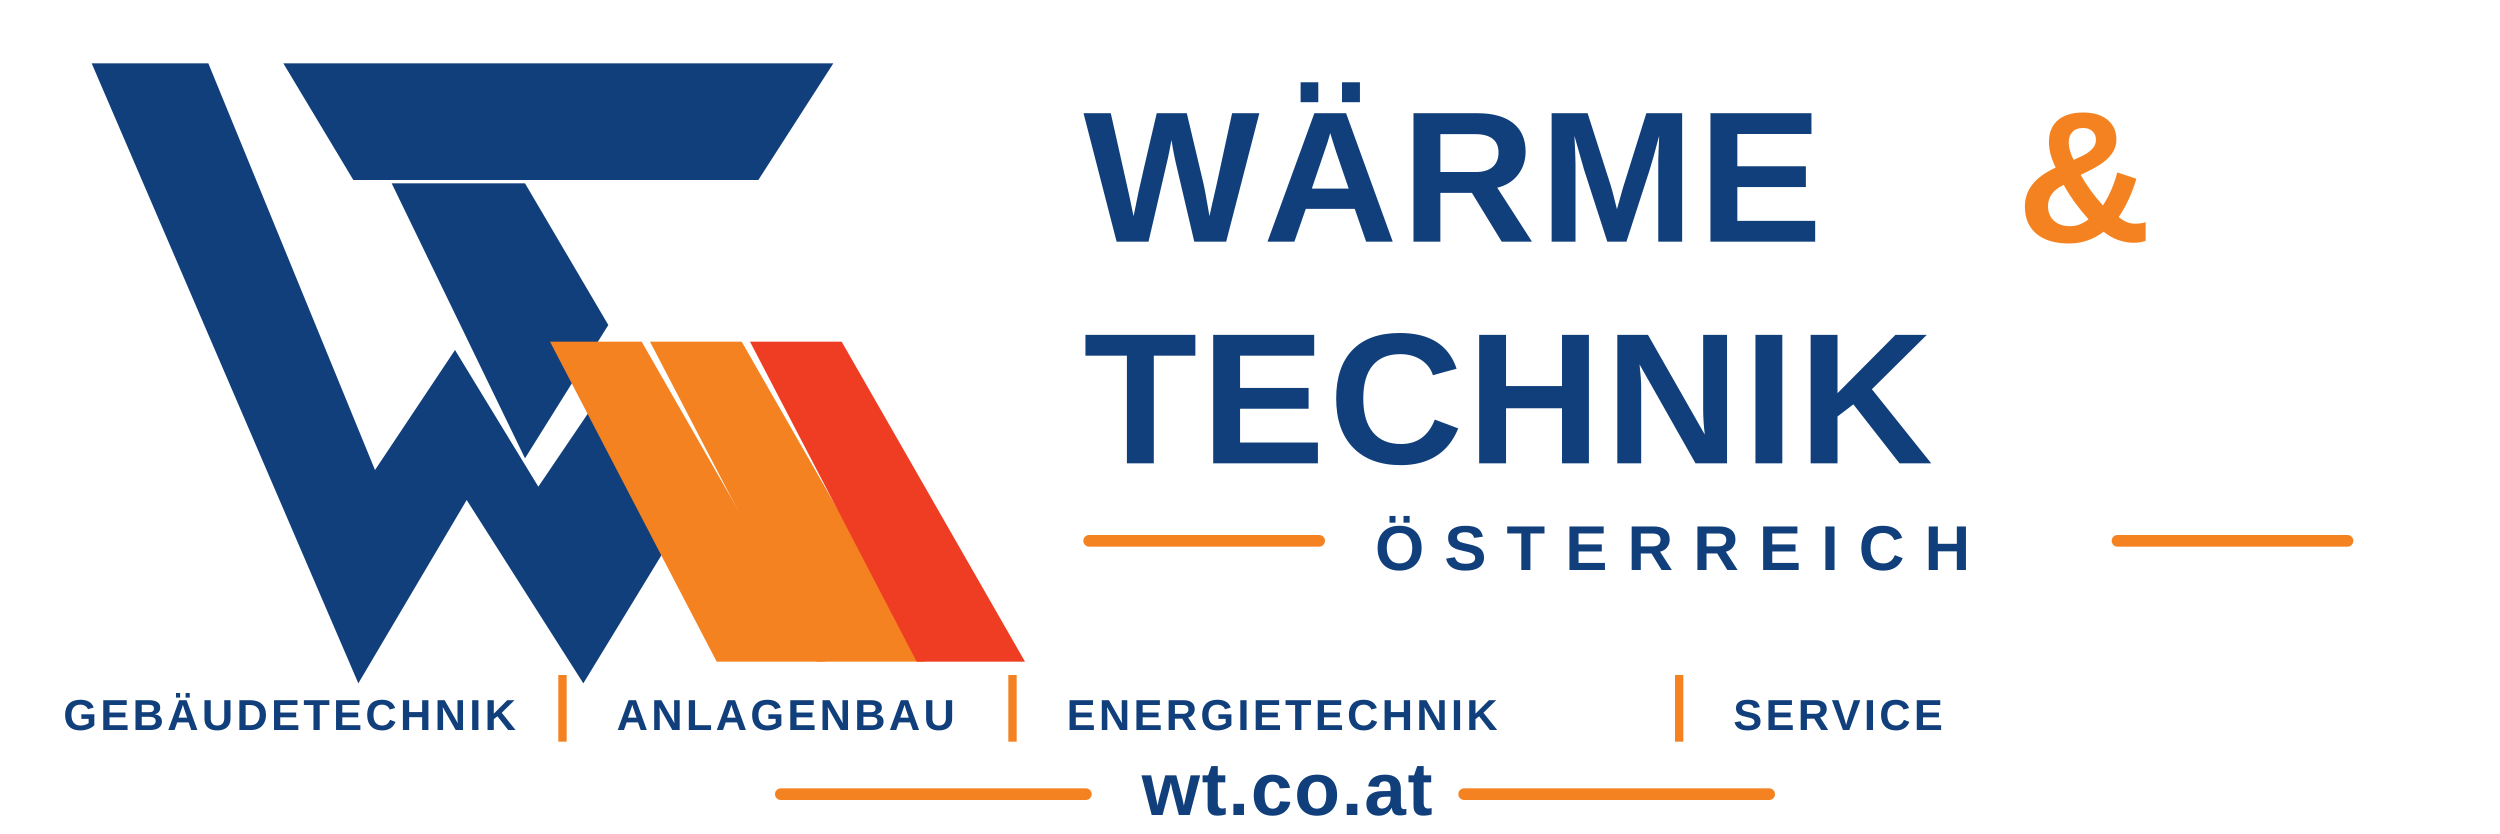
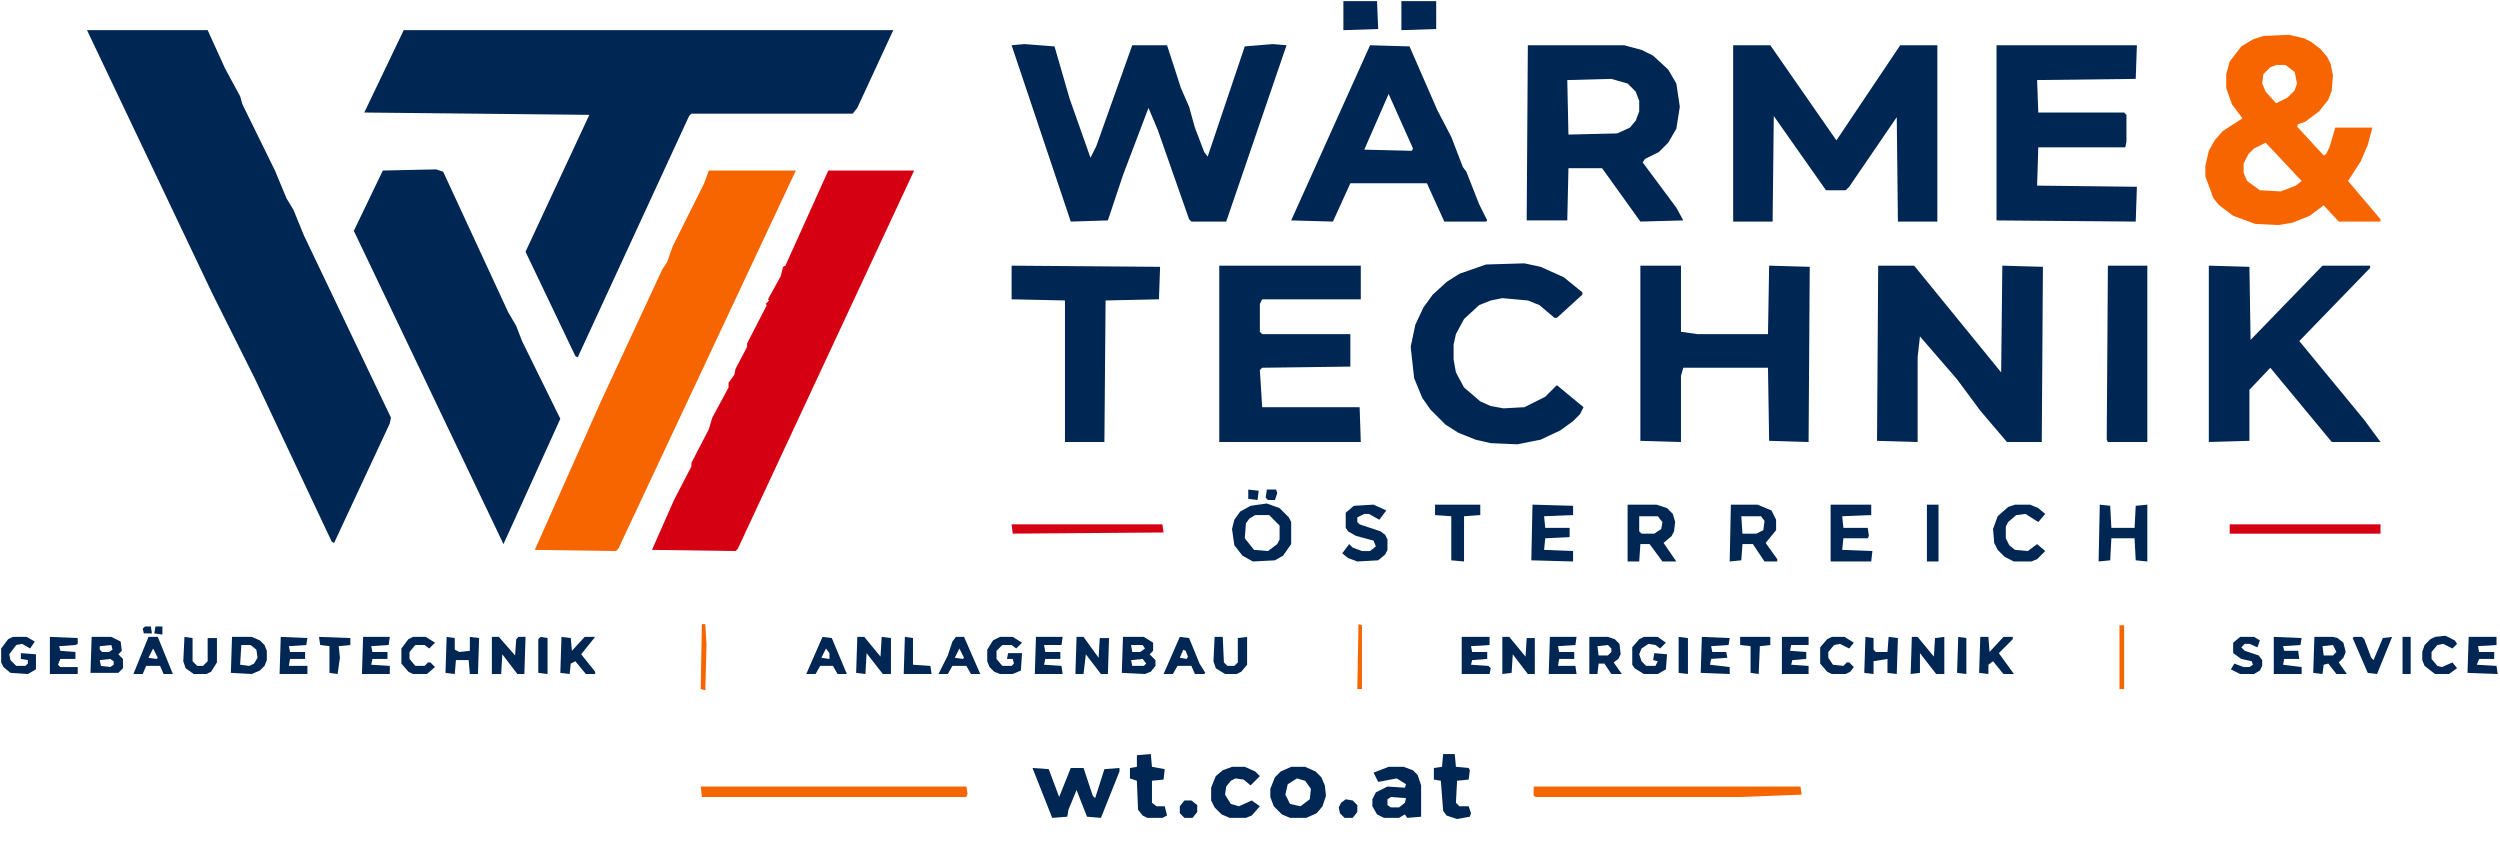
- <svg xmlns="http://www.w3.org/2000/svg" viewBox="0 0 1500 500" role="img" aria-labelledby="title desc">
-   <defs>
-     <style>
-       .blue{fill:#103f7b}
-       .orange{fill:#f58220}
-       .red{fill:#ef3d23}
-       .word{font-family:Arial,Helvetica,sans-serif;font-weight:900;letter-spacing:2px}
-       .country{font-family:Arial,Helvetica,sans-serif;font-weight:700;letter-spacing:12px}
-       .service{font-family:Arial,Helvetica,sans-serif;font-weight:700;letter-spacing:2px}
-       .domain{font-family:Arial,Helvetica,sans-serif;font-weight:800;letter-spacing:1px}
-     </style>
-   </defs>
-   <polygon class="blue" points="55,38 125,38 225,282 273,210 323,292 365,230 414,305 350,410 280,300 215,410 55,38" />
-   <polygon class="blue" points="170,38 500,38 455,108 212,108" />
-   <polygon class="blue" points="235,110 315,110 365,195 315,275 235,110" />
-   <polygon class="orange" points="330,205 385,205 495,397 430,397" />
-   <polygon class="orange" points="390,205 445,205 555,397 490,397" />
-   <polygon class="red" points="450,205 505,205 615,397 550,397" />
-   <text x="650" y="145" class="word blue" font-size="112">WÄRME</text>
-   <text x="1210" y="145" class="word orange" font-size="112">&amp;</text>
-   <text x="650" y="278" class="word blue" font-size="112">TECHNIK</text>
-   <rect x="650" y="321" width="145" height="7" rx="3.5" class="orange" />
-   <text x="825" y="342" class="country blue" font-size="38">ÖSTERREICH</text>
-   <rect x="1267" y="321" width="145" height="7" rx="3.5" class="orange" />
-   <text x="38" y="438" class="service blue" font-size="26">GEBÄUDETECHNIK</text>
-   <rect x="335" y="405" width="5" height="40" class="orange" />
-   <text x="370" y="438" class="service blue" font-size="26">ANLAGENBAU</text>
-   <rect x="605" y="405" width="5" height="40" class="orange" />
-   <text x="640" y="438" class="service blue" font-size="26">ENERGIETECHNIK</text>
-   <rect x="1005" y="405" width="5" height="40" class="orange" />
-   <text x="1040" y="438" class="service blue" font-size="26">SERVICE</text>
-   <rect x="465" y="473" width="190" height="7" rx="3.5" class="orange" />
-   <text x="685" y="489" class="domain blue" font-size="45">wt.co.at</text>
-   <rect x="875" y="473" width="190" height="7" rx="3.5" class="orange" />
+ <svg xmlns="http://www.w3.org/2000/svg" viewBox="0 0 2155 730">
+   <path fill="#002653" fill-rule="evenodd" d="M1021 690L1017 695L1017 701L1021 705L1028 705L1032 700L1032 694L1027 690ZM1160 689L1156 692L1154 696L1155 701L1159 705L1166 705L1170 700L1170 694L1166 690ZM890 662L907 705L920 704L921 698L928 681L937 704L949 705L965 665L965 662L952 663L944 688L942 686L934 662L923 662L913 687L904 663ZM1184 666L1188 674L1204 671L1212 676L1211 679L1196 678L1186 683L1183 689L1183 695L1187 702L1193 705L1206 705L1211 702L1213 705L1225 704L1225 677L1222 668L1218 664L1210 661L1197 661ZM1196 694L1196 689L1199 687L1212 688L1211 692L1206 696L1199 696ZM1113 661L1104 665L1099 670L1095 680L1095 687L1098 695L1105 702L1112 705L1126 705L1135 701L1140 695L1143 686L1142 677L1139 670L1134 665L1125 661ZM1118 671L1125 673L1130 680L1129 689L1121 695L1112 693L1108 685L1110 676ZM1054 664L1048 669L1044 679L1044 690L1047 696L1053 702L1060 705L1074 705L1079 703L1086 695L1079 690L1068 695L1061 693L1056 685L1057 678L1061 673L1065 671L1072 672L1078 677L1086 669L1082 665L1073 661L1062 661ZM1244 650L1243 661L1236 662L1236 672L1242 673L1244 699L1247 703L1256 706L1267 704L1268 701L1266 695L1258 695L1255 692L1256 673L1266 672L1267 664L1266 662L1255 661L1254 650ZM980 651L980 661L974 662L974 671L980 673L981 698L985 703L989 705L1002 705L1006 703L1004 695L997 695L993 692L993 673L1003 672L1004 663L993 661L992 650ZM2128 549L2127 580L2153 581L2152 574L2135 573L2137 568L2150 568L2150 562L2137 562L2136 557L2152 556L2152 549ZM2071 549L2071 581L2078 581L2078 549ZM2029 549L2028 550L2041 580L2049 581L2062 549L2054 550L2046 569L2044 567L2038 551L2036 549ZM1995 549L1994 580L2002 581L2003 573L2007 572L2014 581L2023 581L2016 571L2020 567L2022 562L2020 554L2015 550L2011 549ZM2002 557L2011 556L2014 562L2011 565L2003 565ZM1960 549L1960 581L1984 581L1984 575L1968 573L1969 568L1982 568L1981 561L1969 561L1968 557L1983 556L1984 550ZM1931 549L1925 554L1925 563L1932 568L1941 570L1942 573L1939 575L1934 575L1926 572L1923 577L1931 581L1943 581L1948 578L1950 574L1950 569L1947 565L1935 561L1932 558L1935 555L1939 555L1946 558L1948 552L1943 549ZM1707 549L1706 580L1714 581L1714 573L1718 570L1727 581L1736 581L1723 563L1735 551L1735 549L1727 549L1715 562L1714 549ZM1688 549L1687 580L1695 581L1695 550ZM1648 549L1647 581L1655 580L1655 563L1669 581L1676 581L1676 549L1668 550L1667 566L1653 549ZM1608 549L1607 580L1615 581L1615 570L1627 568L1627 580L1635 581L1636 550L1628 549L1627 562L1617 562L1615 560L1615 550ZM1579 549L1575 551L1569 558L1569 572L1575 579L1579 581L1591 581L1595 579L1598 575L1594 571L1592 571L1589 574L1580 573L1576 567L1576 562L1581 556L1586 555L1594 559L1598 554L1590 549ZM1536 549L1536 581L1559 581L1559 574L1544 573L1545 569L1557 568L1557 562L1543 561L1544 556L1559 556L1559 549ZM1500 549L1500 556L1509 557L1509 580L1516 581L1517 557L1526 556L1526 549ZM1467 549L1466 580L1491 581L1491 575L1474 573L1475 568L1489 567L1488 562L1476 562L1475 557L1490 556L1491 550ZM1447 549L1447 580L1455 581L1455 550ZM1417 549L1413 551L1407 558L1407 573L1409 576L1417 581L1429 581L1436 577L1437 564L1426 563L1425 569L1429 570L1427 574L1419 574L1415 570L1413 564L1415 559L1421 555L1427 556L1431 559L1436 554L1429 549ZM1370 549L1370 581L1377 581L1378 572L1383 572L1389 581L1398 581L1391 571L1395 568L1397 564L1396 555L1392 551L1386 549ZM1377 557L1386 556L1389 559L1389 562L1386 565L1378 565ZM1336 549L1335 581L1359 581L1358 574L1343 574L1344 568L1357 568L1357 562L1344 562L1343 557L1358 556L1359 549ZM1295 549L1295 581L1303 580L1304 564L1317 581L1323 581L1323 550L1316 550L1315 566L1301 549ZM1260 549L1260 581L1284 581L1285 576L1283 574L1268 573L1269 569L1282 568L1282 562L1269 562L1268 557L1284 556L1284 549ZM1047 549L1046 570L1048 576L1056 581L1066 581L1070 579L1075 573L1075 549L1067 550L1067 571L1064 574L1058 574L1055 571L1054 549ZM1017 549L1003 581L1011 581L1015 574L1027 574L1030 581L1038 581L1039 580L1034 572L1025 550ZM1020 560L1022 561L1024 566L1023 568L1017 567ZM968 549L967 580L987 581L992 579L996 574L996 569L991 564L994 561L994 554L986 549ZM975 569L985 568L988 572L986 574L976 574ZM975 556L985 556L987 559L983 562L976 562ZM928 549L927 581L934 581L936 564L949 581L955 581L956 550L948 550L947 567L934 549ZM893 549L892 581L916 581L915 574L900 573L901 568L914 568L914 562L901 562L900 556L915 556L916 549ZM856 552L851 560L851 570L853 575L857 579L862 581L873 581L880 578L881 563L869 563L868 568L873 568L874 572L872 574L864 574L859 568L859 561L864 556L872 556L876 559L881 554L873 549L862 549ZM824 549L821 553L817 565L809 581L817 581L821 574L833 574L837 581L845 581L831 549ZM827 559L831 567L830 568L823 567ZM780 549L779 581L803 581L802 574L787 573L787 550ZM739 549L738 580L746 581L747 563L761 581L768 581L768 550L760 549L759 566L745 549ZM709 549L695 581L703 581L707 574L718 574L722 581L730 581L717 550ZM712 559L715 563L715 568L708 567ZM484 549L483 580L491 581L492 572L496 570L505 581L513 581L513 579L501 564L513 549L504 549L493 561L492 550ZM466 549L464 551L464 580L472 581L472 550ZM424 549L424 581L432 581L433 564L446 581L452 581L453 549L447 549L445 551L444 565L430 549ZM385 549L384 580L392 581L393 569L404 569L405 581L412 581L413 550L405 549L405 561L396 562L392 560L392 550ZM356 549L352 551L346 559L346 572L352 579L356 581L368 581L375 575L371 571L369 571L366 574L358 574L353 568L353 562L358 556L366 556L370 559L375 554L367 549ZM313 549L312 581L336 581L336 574L320 573L321 568L334 568L334 562L321 562L320 557L335 556L336 549ZM275 549L276 556L284 557L284 580L291 581L293 567L292 557L302 556L302 550ZM242 549L241 581L265 581L265 574L249 574L250 568L263 568L263 562L250 562L249 557L264 556L265 550ZM200 549L199 580L217 581L224 578L228 574L230 569L230 561L228 556L224 552L217 549ZM208 556L216 556L221 560L222 567L219 572L215 574L207 573ZM159 549L158 570L160 576L167 581L178 581L182 579L187 571L187 550L179 550L179 570L175 574L170 574L166 570L166 550ZM128 549L115 581L123 581L126 574L138 574L141 581L149 581L136 549ZM132 559L136 567L135 568L128 567ZM79 549L78 580L102 580L106 576L106 568L102 564L105 561L104 553L96 549ZM86 569L95 568L98 570L98 573L95 575L87 574ZM86 557L96 556L97 560L94 562L88 562L86 560ZM43 549L43 581L67 581L67 575L52 575L50 573L52 568L65 568L65 562L52 561L51 557L65 556L67 555L67 550ZM11 549L7 551L1 559L1 571L3 575L9 580L24 581L31 577L31 564L18 563L18 568L24 569L24 572L22 574L14 574L9 569L8 564L14 556L19 555L26 559L30 553L23 549ZM2108 548L2099 549L2095 551L2090 556L2088 562L2088 569L2090 574L2099 581L2111 581L2118 576L2114 571L2105 575L2101 574L2096 568L2096 562L2101 556L2106 555L2114 559L2118 555L2116 552ZM134 540L133 546L140 547L140 540ZM123 542L124 546L131 546L130 540L125 540ZM1810 435L1809 484L1819 483L1820 464L1840 464L1841 483L1851 484L1851 435L1841 436L1840 455L1820 455L1819 436ZM1731 437L1722 445L1718 456L1719 468L1722 474L1728 480L1736 484L1751 484L1756 482L1763 475L1756 469L1748 475L1737 474L1732 470L1729 464L1729 454L1731 450L1738 444L1746 443L1757 450L1763 443L1757 438L1750 435L1737 435ZM1661 435L1661 484L1671 484L1671 435ZM1578 435L1578 484L1613 484L1614 475L1588 474L1589 464L1610 464L1611 462L1610 455L1589 455L1588 445L1613 444L1613 435ZM1492 435L1491 484L1501 483L1502 469L1511 469L1521 484L1532 484L1532 482L1522 468L1531 457L1531 448L1527 440L1515 435ZM1501 445L1518 445L1521 449L1520 457L1514 460L1502 460ZM1403 435L1403 484L1413 484L1414 469L1422 469L1433 484L1445 484L1434 468L1441 462L1443 458L1444 450L1442 443L1437 438L1428 435ZM1413 445L1429 445L1433 450L1432 456L1426 460L1415 460L1413 458ZM1321 435L1320 483L1356 484L1356 475L1331 474L1332 464L1353 463L1353 455L1332 455L1331 445L1356 444L1356 436ZM1237 435L1237 444L1251 445L1251 483L1262 484L1262 445L1276 444L1276 435ZM1167 436L1160 442L1160 455L1162 458L1169 462L1184 466L1186 471L1181 475L1174 475L1166 472L1163 469L1157 477L1162 481L1170 484L1188 483L1194 478L1196 474L1196 465L1194 461L1190 458L1172 452L1170 450L1170 446L1176 443L1180 443L1189 448L1195 440L1184 435ZM1078 436L1069 441L1064 448L1062 456L1064 470L1071 479L1080 484L1099 483L1106 479L1113 469L1113 450L1111 446L1103 438L1092 434ZM1082 444L1094 444L1103 453L1103 465L1101 469L1093 475L1081 474L1073 464L1074 451L1077 447ZM1092 422L1091 429L1093 431L1099 431L1101 425L1100 422ZM1076 422L1076 430L1084 431L1085 423ZM1904 229L1904 381L1939 380L1939 336L1957 317L2010 381L2052 381L2038 362L1982 294L2043 231L2043 229L2002 229L1940 293L1939 230ZM1817 229L1816 379L1817 381L1851 381L1851 229ZM1619 229L1618 380L1653 381L1653 308L1655 290L1687 327L1707 354L1730 381L1760 381L1761 230L1726 229L1725 321L1650 229ZM1414 229L1414 380L1449 381L1449 324L1451 317L1524 317L1525 380L1559 381L1560 230L1525 229L1524 288L1463 288L1449 286L1449 229ZM1051 229L1051 381L1173 381L1172 351L1088 351L1086 319L1088 317L1164 316L1164 288L1088 288L1086 286L1086 262L1088 258L1173 258L1173 229ZM872 229L872 258L918 259L918 381L952 381L953 259L999 258L1000 230ZM1281 228L1258 236L1247 243L1235 254L1227 265L1220 280L1216 299L1219 326L1226 343L1233 353L1246 366L1257 373L1272 379L1285 382L1308 383L1328 379L1345 371L1356 363L1362 357L1365 351L1342 332L1332 342L1314 351L1296 352L1285 350L1276 346L1262 334L1255 321L1253 310L1253 297L1255 288L1262 275L1275 263L1285 259L1295 257L1317 259L1327 263L1340 274L1342 274L1364 254L1364 252L1348 239L1328 230L1314 227ZM330 147L305 199L434 469L483 361L450 294L445 281L438 269L382 148L376 146ZM1721 39L1721 190L1841 191L1842 161L1756 160L1757 127L1832 127L1833 122L1833 99L1831 97L1757 97L1756 69L1841 68L1842 39ZM1494 39L1494 191L1528 191L1529 100L1574 164L1591 164L1594 161L1635 101L1636 191L1670 191L1670 39L1638 39L1583 121L1526 39ZM1317 39L1316 190L1351 190L1352 145L1381 145L1414 191L1451 190L1445 179L1416 140L1418 137L1430 131L1438 123L1445 111L1448 92L1445 72L1438 60L1425 48L1415 43L1400 39ZM1351 69L1389 68L1403 72L1410 79L1413 87L1413 96L1410 104L1405 110L1394 115L1352 116ZM1181 39L1113 190L1149 191L1164 158L1230 158L1245 191L1281 191L1282 190L1275 176L1264 148L1261 144L1251 118L1239 95L1215 40ZM1197 81L1218 128L1217 130L1176 129ZM872 39L923 191L955 190L968 151L990 93L998 112L1025 189L1027 191L1057 191L1109 39L1097 38L1073 40L1041 135L1038 131L1030 110L1025 92L1018 76L1006 39L976 39L945 126L940 136L922 85L909 40L883 38ZM75 26L183 253L220 327L286 467L288 468L336 365L337 360L262 203L253 181L247 171L237 147L209 90L207 83L194 59L179 26ZM770 26L348 26L314 97L508 99L453 217L496 307L498 308L594 100L596 98L735 98L739 93ZM1208 1L1208 26L1238 25L1238 1ZM1158 1L1158 26L1188 25L1187 1Z" />
+   <path fill="#f76500" fill-rule="evenodd" d="M1322 678L1322 686L1324 687L1500 687L1553 685L1552 678ZM604 678L605 687L833 687L834 684L833 678ZM1827 539L1827 594L1831 594L1831 539ZM1171 538L1170 594L1174 594L1174 539ZM605 538L604 594L608 595L609 556L608 538ZM686 147L611 147L607 158L580 212L575 226L571 232L518 346L461 474L531 475L533 473ZM1932 40L1922 53L1919 64L1919 76L1924 90L1933 102L1916 113L1909 121L1904 130L1901 143L1901 152L1908 171L1913 177L1925 186L1944 193L1964 194L1976 192L1991 186L2003 177L2016 191L2052 191L2052 189L2024 156L2035 139L2041 125L2045 110L2013 110L2008 127L2005 133L2003 134L1980 109L1981 107L1987 105L1999 96L2007 86L2010 78L2011 65L2009 55L2006 49L2000 42L1992 36L1986 33L1973 30L1951 31L1942 34ZM1934 141L1938 133L1943 128L1953 123L1984 156L1979 160L1966 165L1948 164L1937 156L1934 149ZM1970 56L1978 62L1980 72L1978 78L1972 84L1962 89L1953 79L1950 72L1951 64L1957 58L1962 56Z" />
+   <path fill="#d60013" fill-rule="evenodd" d="M1922 452L1922 460L2052 460L2052 452ZM872 452L873 460L1003 459L1002 452ZM788 147L714 147L677 229L675 230L673 238L662 258L663 259L660 262L661 263L644 296L644 299L634 318L633 323L628 330L628 334L614 360L611 370L596 399L596 402L581 431L562 474L634 475L636 473Z" />
</svg>
